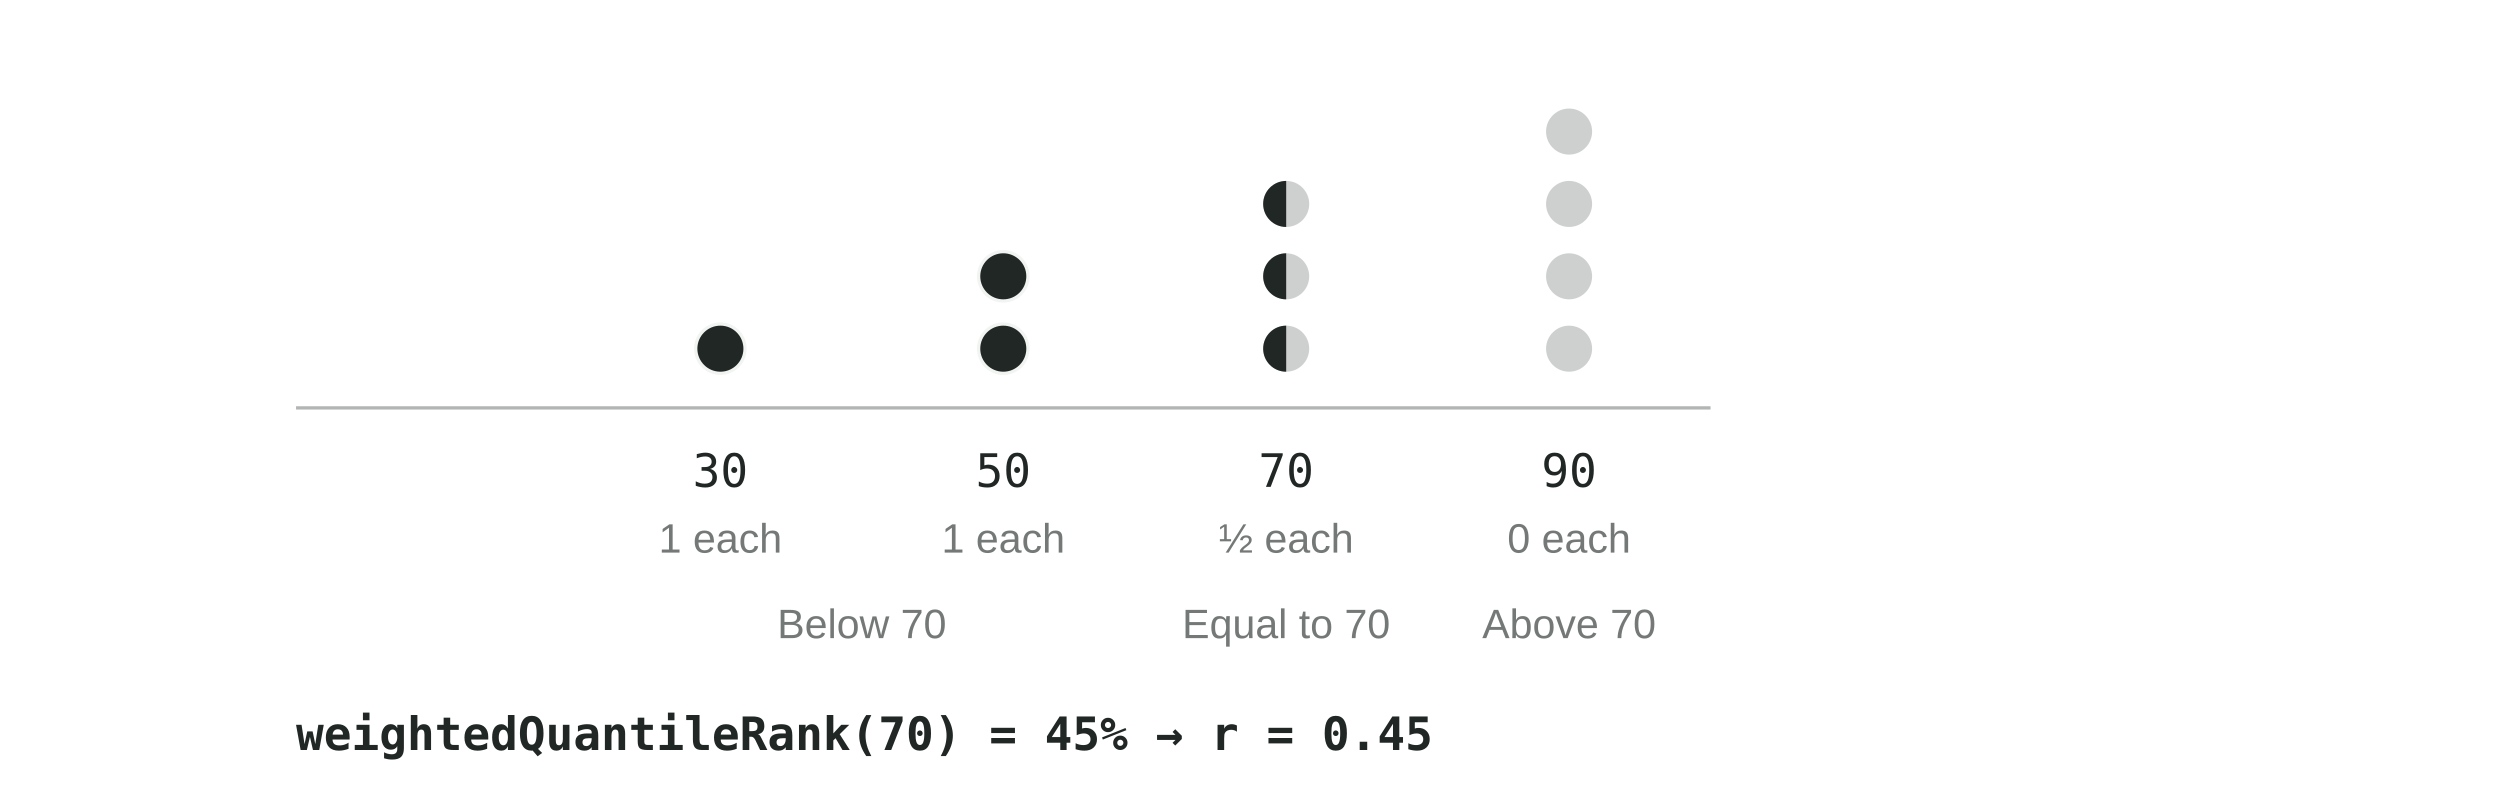
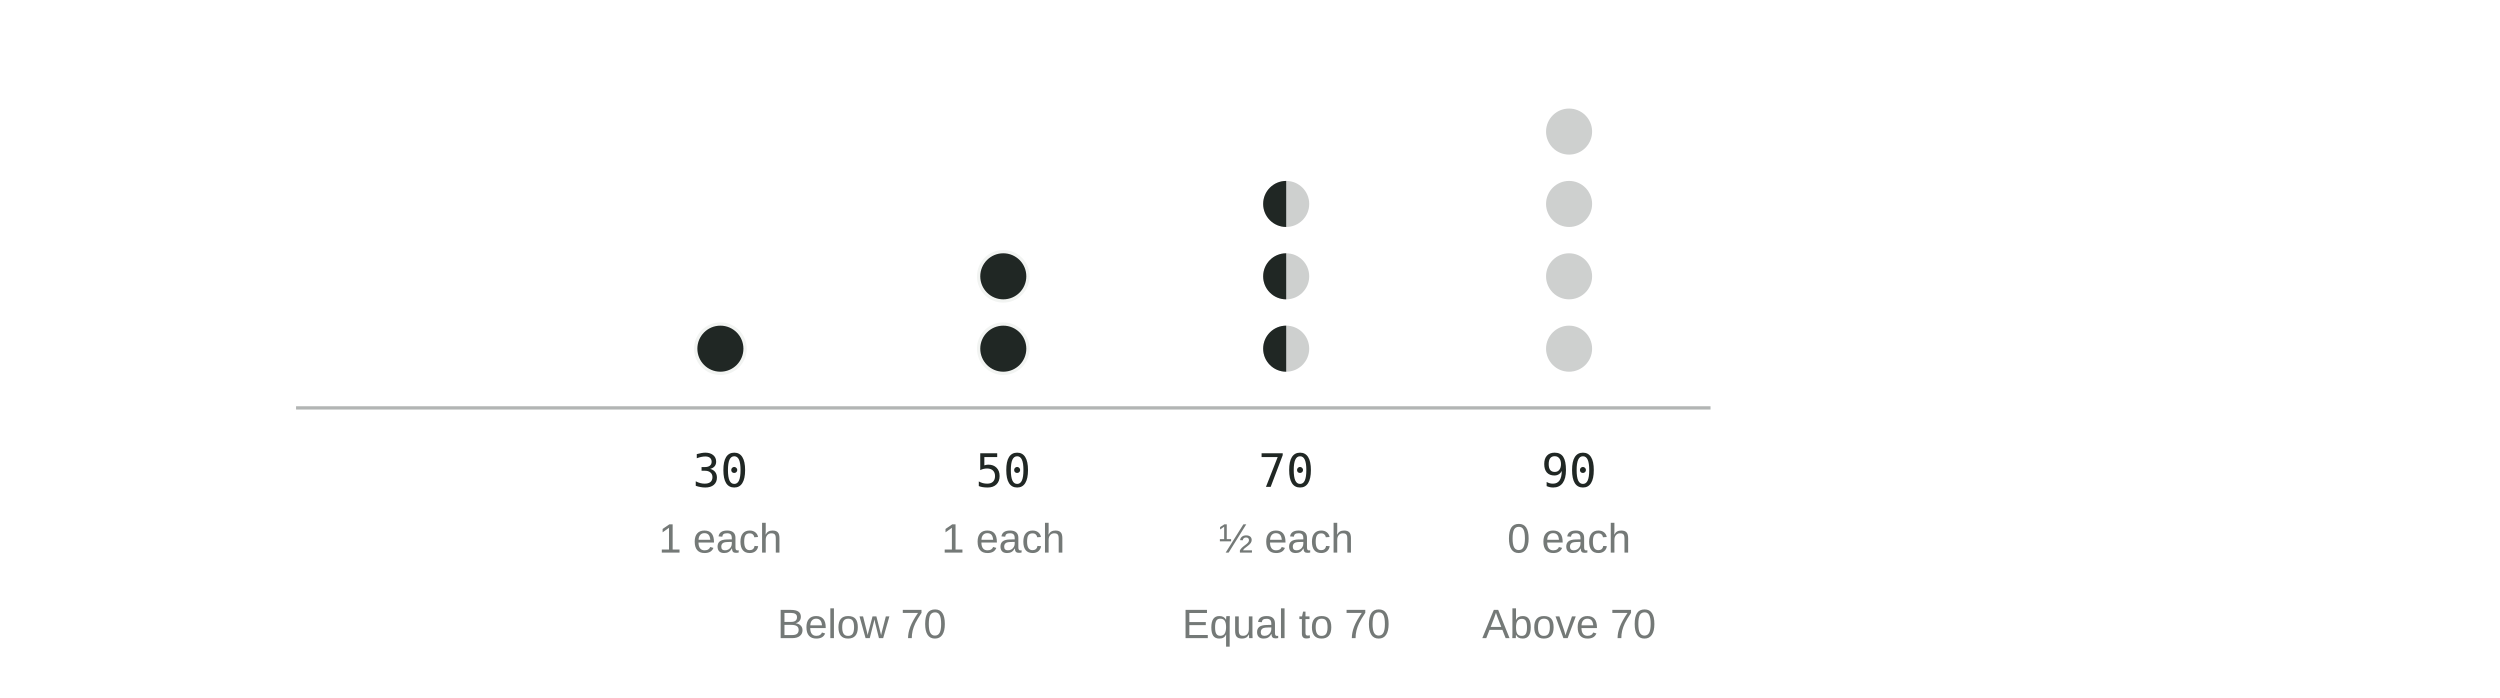
- <svg xmlns="http://www.w3.org/2000/svg" viewBox="0 0 760 244" role="img" aria-labelledby="title desc">
+ <svg xmlns="http://www.w3.org/2000/svg" viewBox="0 0 760 212" role="img" aria-labelledby="title desc">
  <style>
text{font-family:"Avenir Next","Segoe UI",Arial,sans-serif;font-size:15px;fill:#202724}
.num{font-family:"SFMono-Regular","SF Mono",Menlo,Consolas,monospace;font-size:14px}
.small{font-size:12.5px}.big{font-size:18px}.strong{font-weight:600}
.muted{fill-opacity:.62}.faint{opacity:.4}.half{opacity:.5}
.grid{fill:none;stroke:#202724;stroke-opacity:.09}
.guide{fill:none;stroke:#202724;stroke-opacity:.22}
.axis{fill:none;stroke:#202724;stroke-opacity:.34}
.ink{fill:#202724}.ink-line{fill:none;stroke:#202724}.ink-wash{fill:#202724;fill-opacity:.08}
.ring{stroke:#f2f4f2;stroke-width:2;paint-order:stroke}.gap{stroke:#f2f4f2;stroke-width:2}
.violet{fill:#6b47e0}.violet-line{fill:none;stroke:#6b47e0}.violet-wash{fill:#6b47e0;fill-opacity:.14}
.rose{fill:#c93f78}.rose-line{fill:none;stroke:#c93f78}.rose-wash{fill:#c93f78;fill-opacity:.14}
.amber{fill:#a8740c}.amber-line{fill:none;stroke:#a8740c}.amber-wash{fill:#a8740c;fill-opacity:.16}
.h0{stop-color:#3557e6}.h1{stop-color:#6b47e0}.h2{stop-color:#d9467f}
.land0{stop-color:#6b47e0;stop-opacity:.12}.land1{stop-color:#6b47e0;stop-opacity:.01}
.halo{opacity:0}
.m{font-size:1.12em}.mr,.mi,.mb{font-family:"KaTeX_Main","Latin Modern Roman","STIX Two Text","Cambria","Times New Roman",serif;font-style:normal;font-weight:400}.mb{font-weight:700}.mi{font-family:"KaTeX_Math","Latin Modern Math","STIX Two Text","Cambria Math","Times New Roman",serif;font-style:italic}
@media (prefers-color-scheme:dark){
text{fill:#f2f3ed}.muted{fill-opacity:.58}
.grid{stroke:#f2f3ed;stroke-opacity:.08}.guide{stroke:#f2f3ed;stroke-opacity:.2}.axis{stroke:#f2f3ed;stroke-opacity:.3}
.ink{fill:#f2f3ed}.ink-line{stroke:#f2f3ed}.ink-wash{fill:#f2f3ed;fill-opacity:.1}
.ring{stroke:#0b1016}.gap{stroke:#0b1016}
.violet{fill:#8f6bff}.violet-line{stroke:#8f6bff}.violet-wash{fill:#8f6bff;fill-opacity:.22}
.rose{fill:#e06296}.rose-line{stroke:#e06296}.rose-wash{fill:#e06296;fill-opacity:.2}
.amber{fill:#b98b24}.amber-line{stroke:#b98b24}.amber-wash{fill:#b98b24;fill-opacity:.22}
.h0{stop-color:#4a72ff}.h1{stop-color:#8f6bff}.h2{stop-color:#ff92bd}
.land0{stop-color:#6f8cff;stop-opacity:.16}.land1{stop-color:#6f8cff;stop-opacity:.02}
.halo{opacity:.55}
}
</style>
  <defs>
    <filter id="glow" x="-1" y="-1" width="3" height="3">
      <feGaussianBlur stdDeviation="3" />
    </filter>
    <marker id="tip-ink" viewBox="0 0 10 10" refX="8" refY="5" markerWidth="6" markerHeight="6" orient="auto-start-reverse">
      <path class="ink" d="M0 0L10 5L0 10Z" />
    </marker>
    <marker id="tip-violet" viewBox="0 0 10 10" refX="8" refY="5" markerWidth="6" markerHeight="6" orient="auto-start-reverse">
      <path class="violet" d="M0 0L10 5L0 10Z" />
    </marker>
    <marker id="tip-rose" viewBox="0 0 10 10" refX="8" refY="5" markerWidth="6" markerHeight="6" orient="auto-start-reverse">
      <path class="rose" d="M0 0L10 5L0 10Z" />
    </marker>
    <marker id="tip-amber" viewBox="0 0 10 10" refX="8" refY="5" markerWidth="6" markerHeight="6" orient="auto-start-reverse">
      <path class="amber" d="M0 0L10 5L0 10Z" />
    </marker>
    <clipPath id="half0">
      <rect x="383" y="98" width="8" height="16" />
    </clipPath>
    <clipPath id="half1">
      <rect x="383" y="76" width="8" height="16" />
    </clipPath>
    <clipPath id="half2">
      <rect x="383" y="54" width="8" height="16" />
    </clipPath>
  </defs>
  <path class="axis" d="M90 124L520 124" />
  <g>
    <circle class="ink halo" cx="219" cy="106" r="9" filter="url(#glow)" />
    <circle class="ink ring" cx="219" cy="106" r="7" />
  </g>
  <text class="num" x="219" y="148" text-anchor="middle">30</text>
  <text class="small muted" x="219" y="168" text-anchor="middle">1 each</text>
  <g>
    <circle class="ink halo" cx="305" cy="106" r="9" filter="url(#glow)" />
    <circle class="ink ring" cx="305" cy="106" r="7" />
  </g>
  <g>
    <circle class="ink halo" cx="305" cy="84" r="9" filter="url(#glow)" />
    <circle class="ink ring" cx="305" cy="84" r="7" />
  </g>
  <text class="num" x="305" y="148" text-anchor="middle">50</text>
  <text class="small muted" x="305" y="168" text-anchor="middle">1 each</text>
  <circle class="ink" cx="391" cy="106" r="7" opacity=".22" />
  <circle class="ink" cx="391" cy="106" r="7" clip-path="url(#half0)" />
  <circle class="ink" cx="391" cy="84" r="7" opacity=".22" />
  <circle class="ink" cx="391" cy="84" r="7" clip-path="url(#half1)" />
  <circle class="ink" cx="391" cy="62" r="7" opacity=".22" />
  <circle class="ink" cx="391" cy="62" r="7" clip-path="url(#half2)" />
  <text class="num" x="391" y="148" text-anchor="middle">70</text>
  <text class="small muted" x="391" y="168" text-anchor="middle">½ each</text>
  <circle class="ink" cx="477" cy="106" r="7" opacity=".22" />
  <circle class="ink" cx="477" cy="84" r="7" opacity=".22" />
  <circle class="ink" cx="477" cy="62" r="7" opacity=".22" />
  <circle class="ink" cx="477" cy="40" r="7" opacity=".22" />
  <text class="num" x="477" y="148" text-anchor="middle">90</text>
  <text class="small muted" x="477" y="168" text-anchor="middle">0 each</text>
  <text class="small muted" x="262" y="194" text-anchor="middle">Below 70</text>
  <text class="small muted" x="391" y="194" text-anchor="middle">Equal to 70</text>
  <text class="small muted" x="477" y="194" text-anchor="middle">Above 70</text>
-   <text class="num strong" x="90" y="228">weightedQuantileRank(70) = 45% → r = 0.45</text>
</svg>
